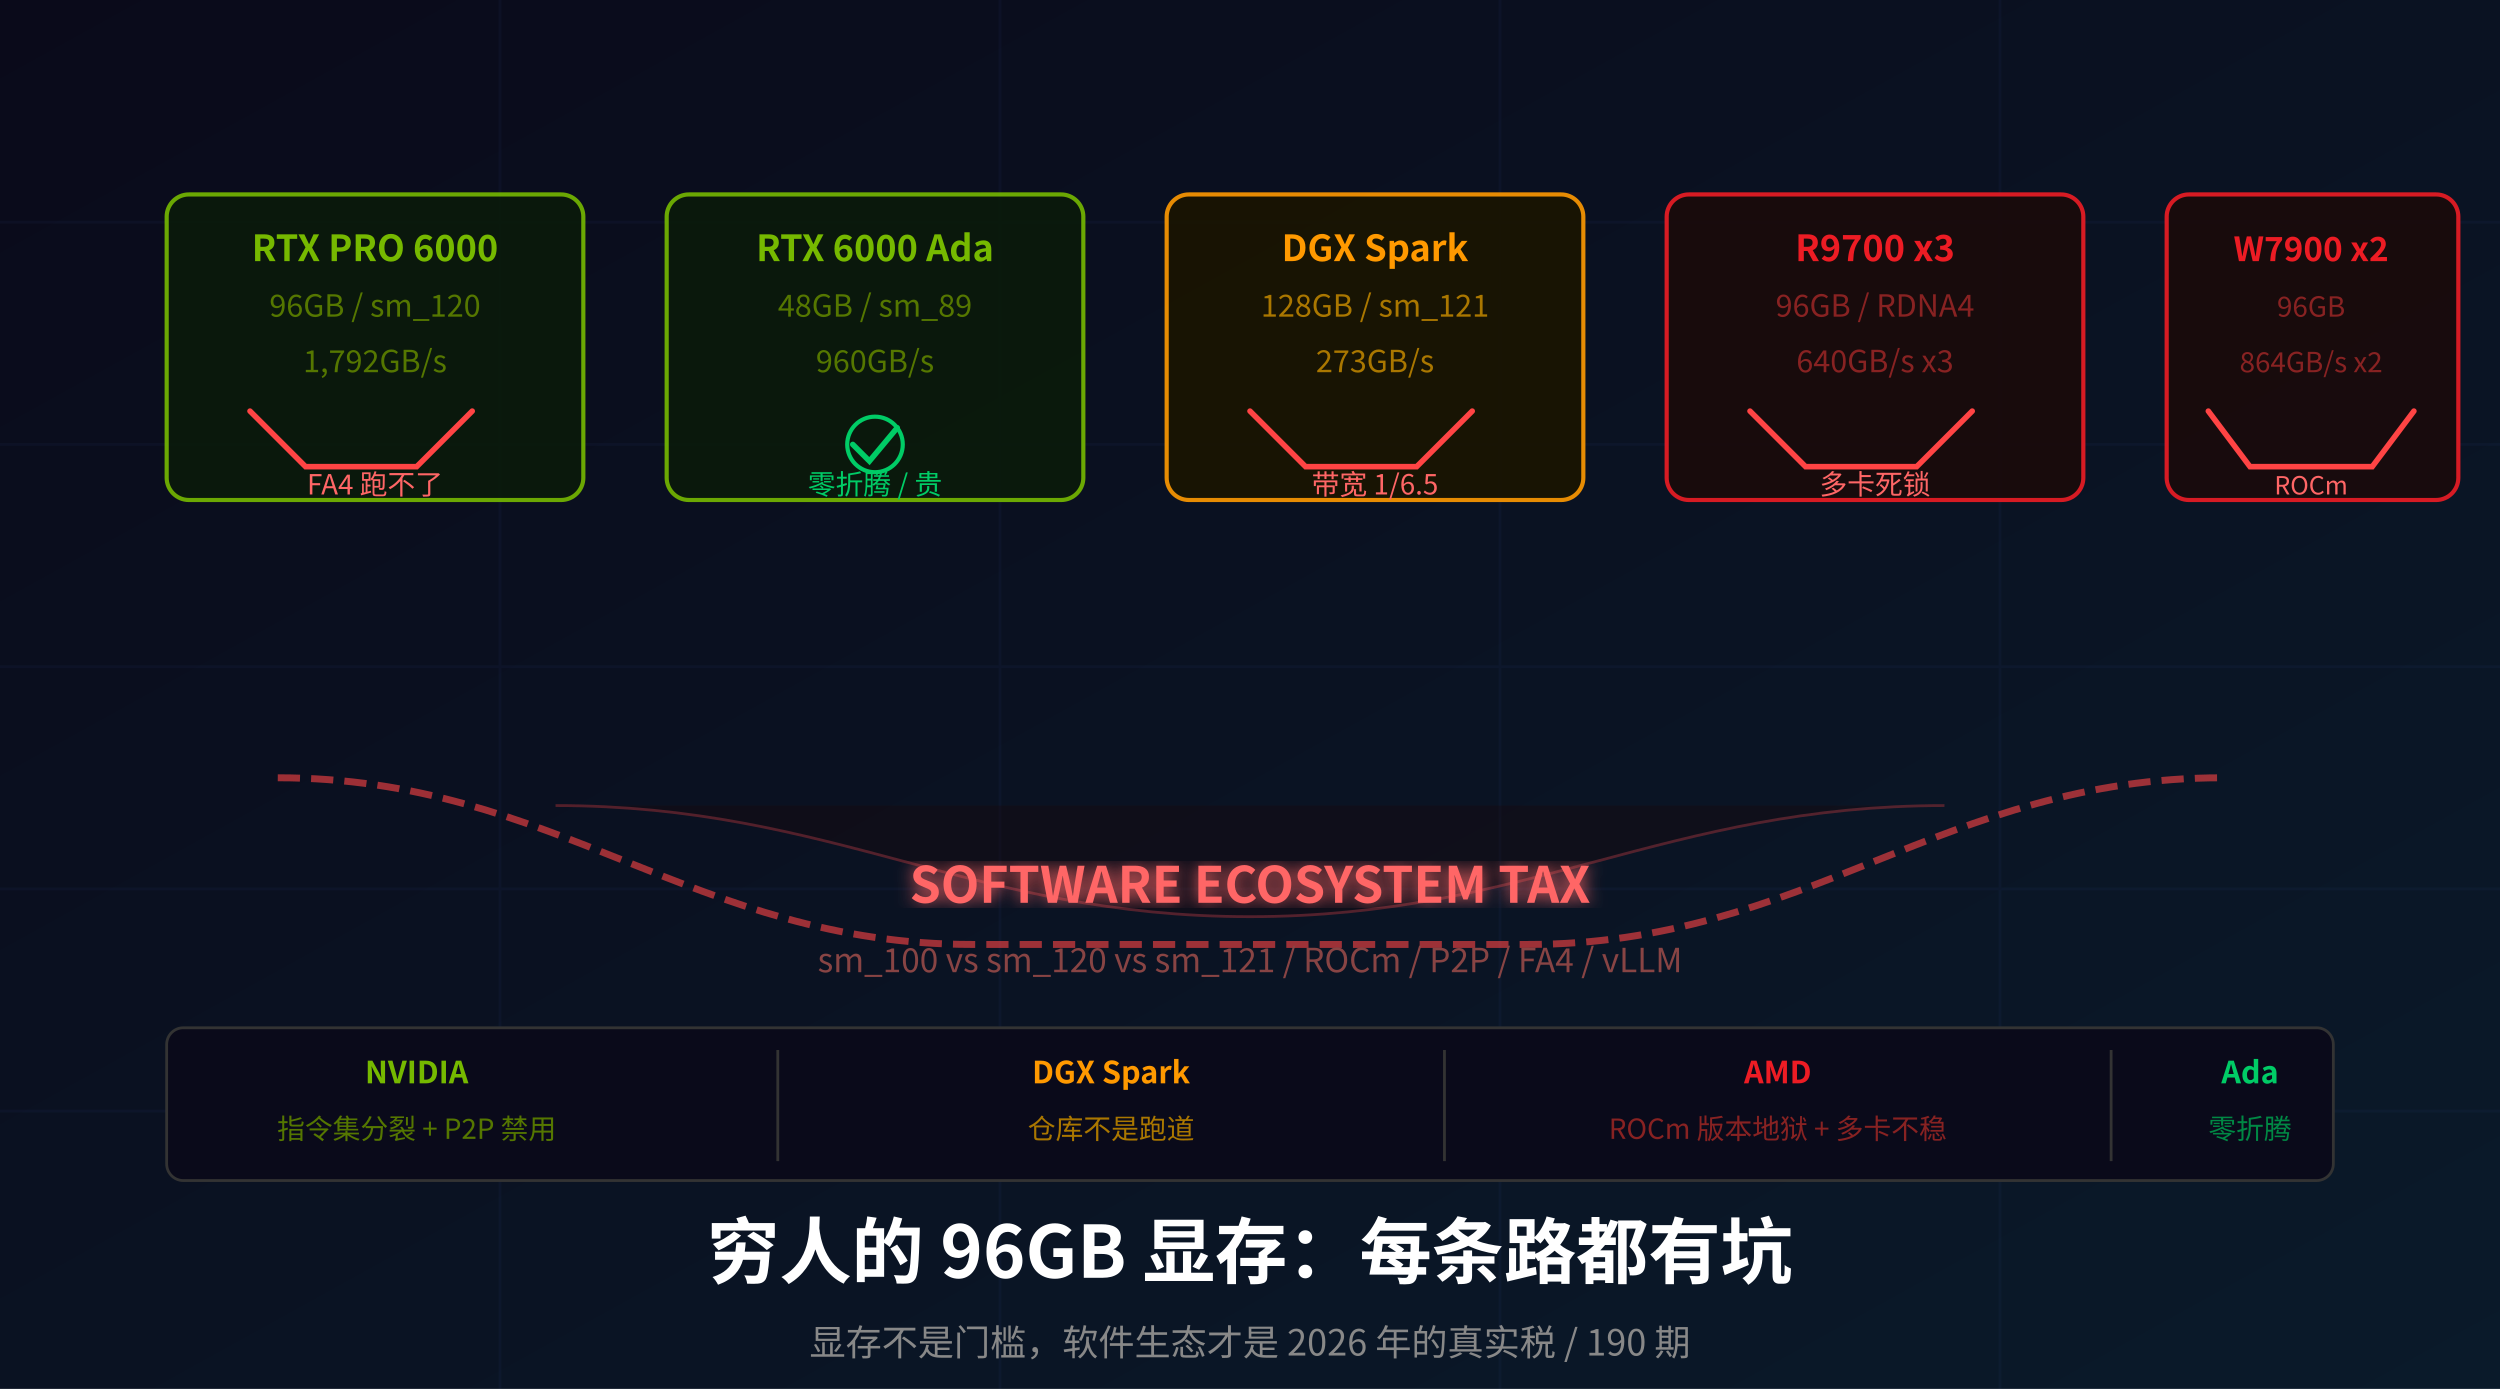
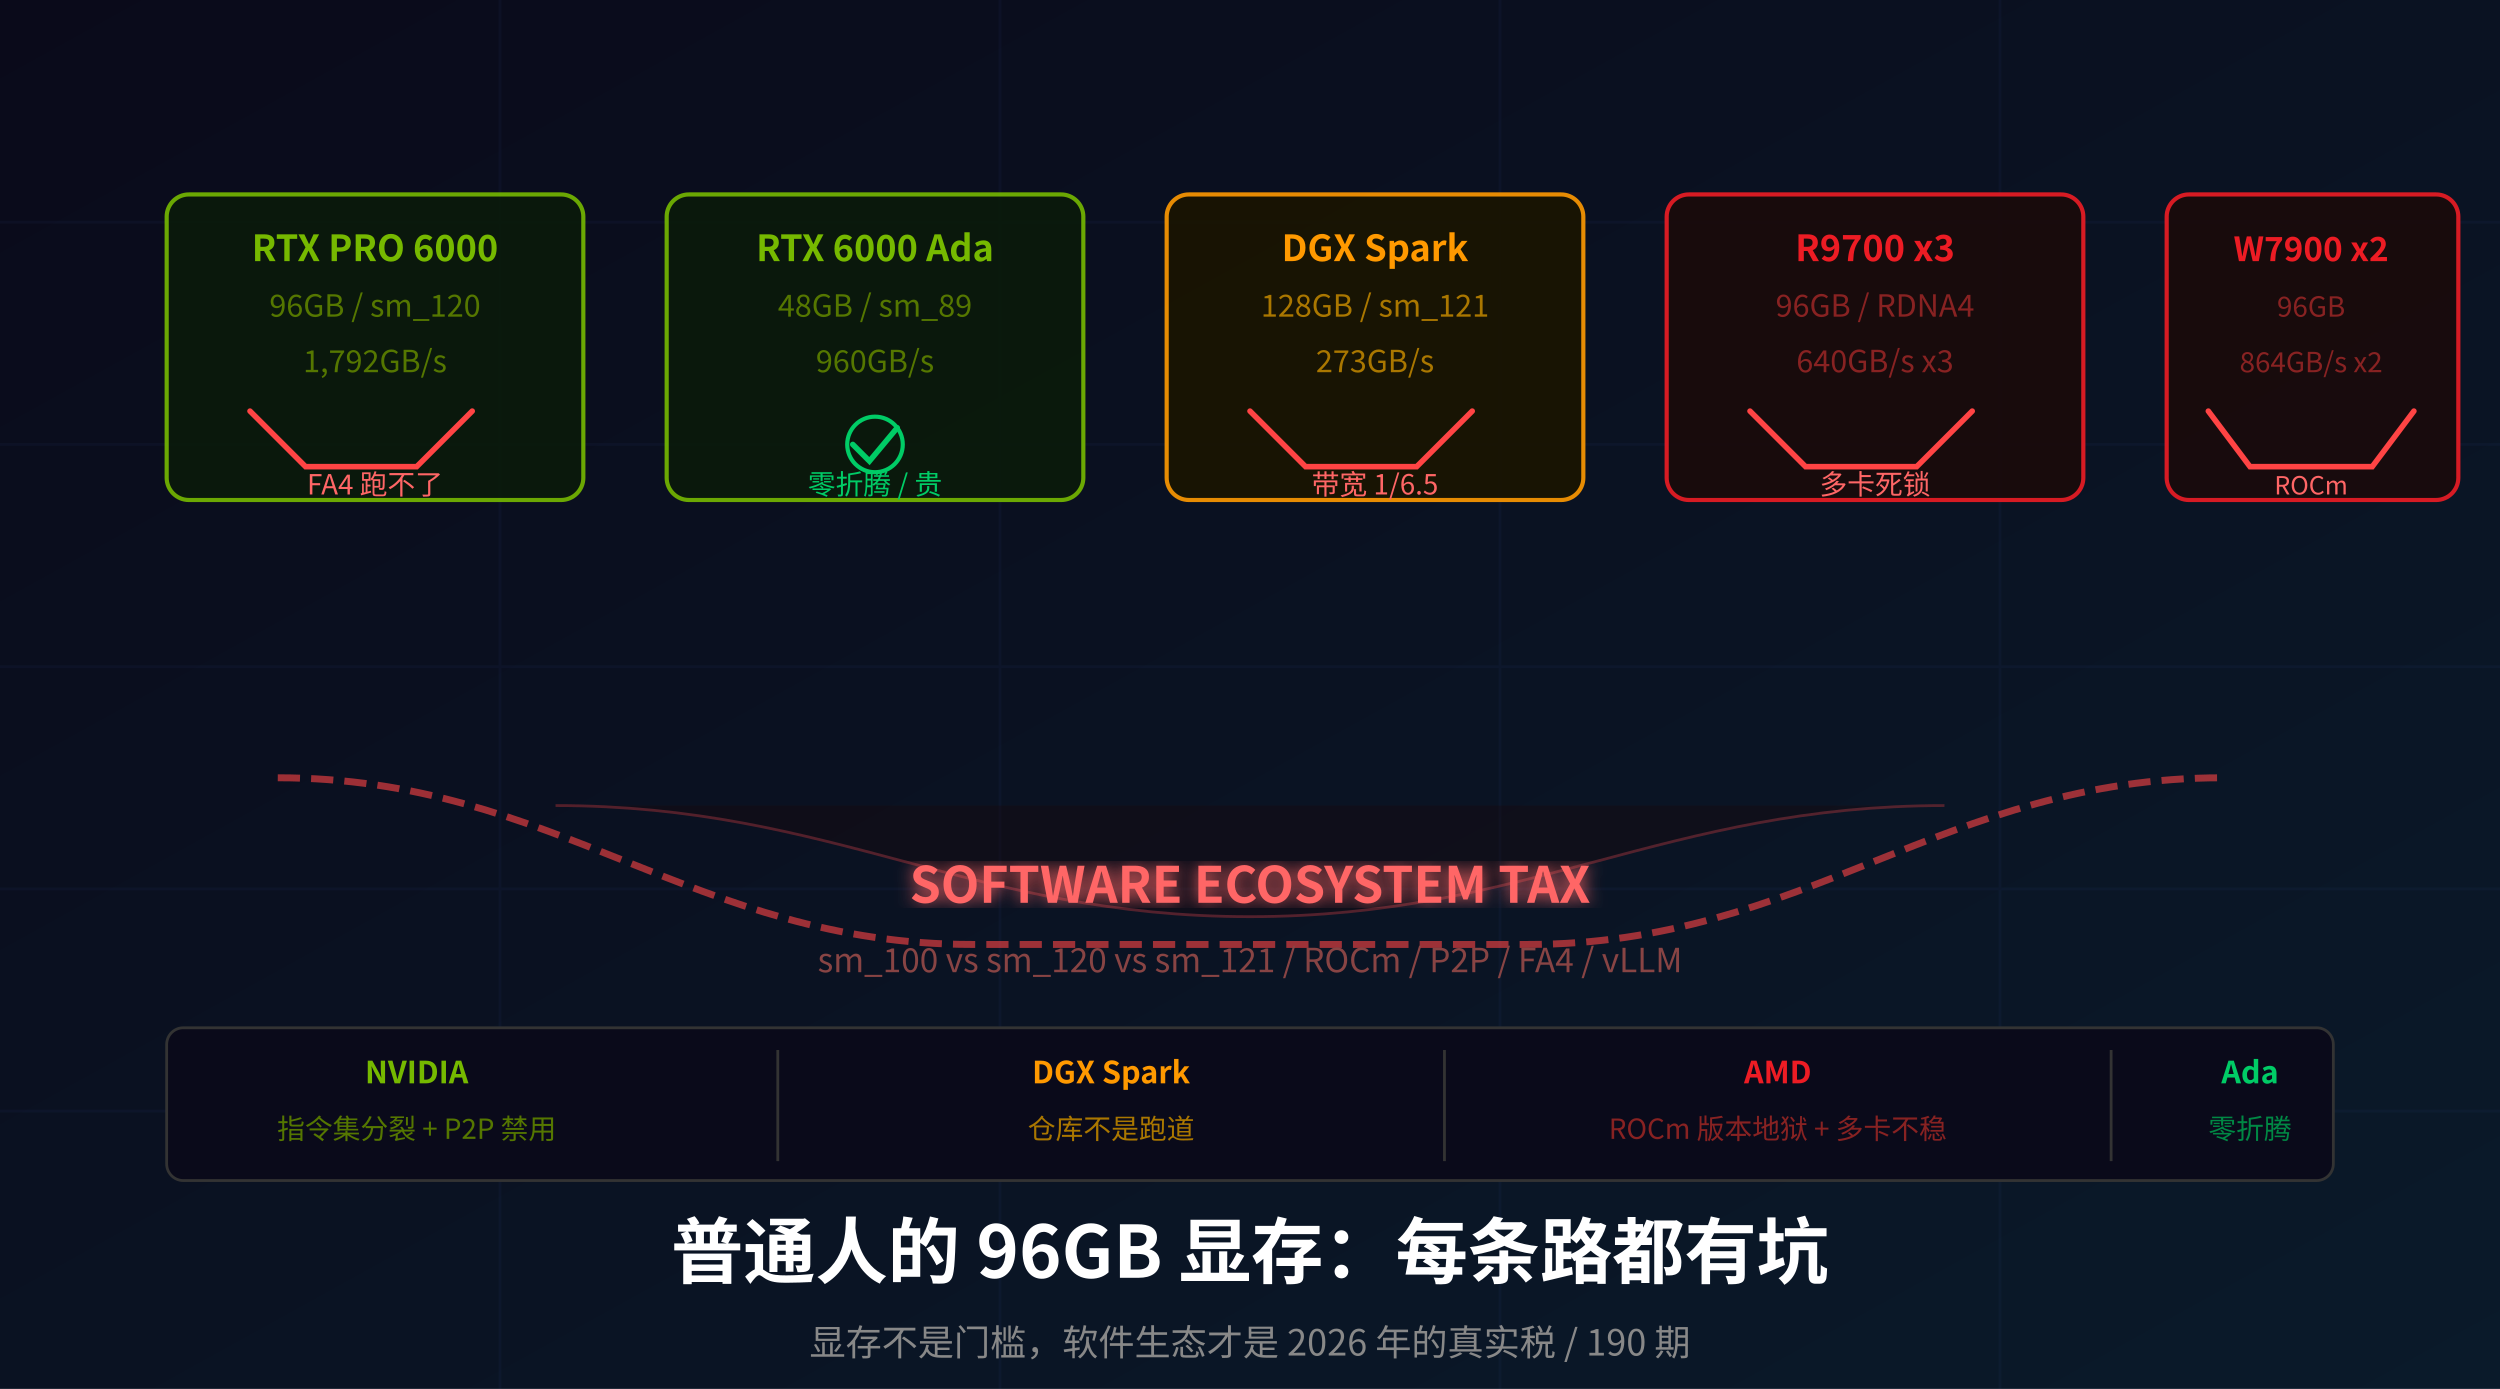
<svg xmlns="http://www.w3.org/2000/svg" viewBox="0 0 900 500">
  <defs>
    <linearGradient id="bg" x1="0%" y1="0%" x2="100%" y2="100%">
      <stop offset="0%" style="stop-color:#0a0a1a" />
      <stop offset="100%" style="stop-color:#0a1a2a" />
    </linearGradient>
    <linearGradient id="nvidia" x1="0%" y1="0%" x2="0%" y2="100%">
      <stop offset="0%" style="stop-color:#76b900" />
      <stop offset="100%" style="stop-color:#4a7a00" />
    </linearGradient>
    <linearGradient id="amd" x1="0%" y1="0%" x2="0%" y2="100%">
      <stop offset="0%" style="stop-color:#ed1c24" />
      <stop offset="100%" style="stop-color:#8b1117" />
    </linearGradient>
    <linearGradient id="spark" x1="0%" y1="0%" x2="0%" y2="100%">
      <stop offset="0%" style="stop-color:#ff9900" />
      <stop offset="100%" style="stop-color:#aa6600" />
    </linearGradient>
    <filter id="glow">
      <feGaussianBlur stdDeviation="3" result="blur" />
      <feMerge>
        <feMergeNode in="blur" />
        <feMergeNode in="SourceGraphic" />
      </feMerge>
    </filter>
    <filter id="pitShadow">
      <feGaussianBlur stdDeviation="4" result="blur" />
      <feOffset dy="3" result="offset" />
      <feMerge>
        <feMergeNode in="offset" />
        <feMergeNode in="SourceGraphic" />
      </feMerge>
    </filter>
  </defs>
  <rect width="900" height="500" fill="url(#bg)" />
  <g opacity="0.04" stroke="#4488ff">
    <line x1="0" y1="80" x2="900" y2="80" />
    <line x1="0" y1="160" x2="900" y2="160" />
    <line x1="0" y1="240" x2="900" y2="240" />
    <line x1="0" y1="320" x2="900" y2="320" />
    <line x1="0" y1="400" x2="900" y2="400" />
    <line x1="180" y1="0" x2="180" y2="500" />
    <line x1="360" y1="0" x2="360" y2="500" />
    <line x1="540" y1="0" x2="540" y2="500" />
    <line x1="720" y1="0" x2="720" y2="500" />
  </g>
  <g transform="translate(60, 70)">
    <rect x="0" y="0" width="150" height="110" rx="8" fill="#0a1a0a" stroke="#76b900" stroke-width="1.5" opacity="0.9" />
    <text x="75" y="24" text-anchor="middle" fill="#76b900" font-family="'Noto Sans CJK SC'" font-size="13" font-weight="bold">RTX PRO 6000</text>
    <text x="75" y="44" text-anchor="middle" fill="#557700" font-family="'Noto Sans CJK SC'" font-size="11">96GB / sm_120</text>
    <text x="75" y="64" text-anchor="middle" fill="#557700" font-family="'Noto Sans CJK SC'" font-size="11">1,792GB/s</text>
    <path d="M30,78 L50,98 L70,98 L90,98 L110,78" fill="none" stroke="#ff4444" stroke-width="2" stroke-linecap="round" />
    <text x="75" y="108" text-anchor="middle" fill="#ff6666" font-family="'Noto Sans CJK SC'" font-size="10">FA4 跑不了</text>
  </g>
  <g transform="translate(240, 70)">
    <rect x="0" y="0" width="150" height="110" rx="8" fill="#0a1a0a" stroke="#76b900" stroke-width="1.5" opacity="0.9" />
    <text x="75" y="24" text-anchor="middle" fill="#76b900" font-family="'Noto Sans CJK SC'" font-size="13" font-weight="bold">RTX 6000 Ada</text>
    <text x="75" y="44" text-anchor="middle" fill="#557700" font-family="'Noto Sans CJK SC'" font-size="11">48GB / sm_89</text>
    <text x="75" y="64" text-anchor="middle" fill="#557700" font-family="'Noto Sans CJK SC'" font-size="11">960GB/s</text>
    <circle cx="75" cy="90" r="10" fill="none" stroke="#00cc66" stroke-width="1.5" />
    <path d="M67,90 L73,96 L83,84" fill="none" stroke="#00cc66" stroke-width="2" stroke-linecap="round" />
    <text x="75" y="108" text-anchor="middle" fill="#00cc66" font-family="'Noto Sans CJK SC'" font-size="10">零折腾 / 贵</text>
  </g>
  <g transform="translate(420, 70)">
    <rect x="0" y="0" width="150" height="110" rx="8" fill="#1a1400" stroke="#ff9900" stroke-width="1.5" opacity="0.9" />
    <text x="75" y="24" text-anchor="middle" fill="#ff9900" font-family="'Noto Sans CJK SC'" font-size="13" font-weight="bold">DGX Spark</text>
    <text x="75" y="44" text-anchor="middle" fill="#aa7700" font-family="'Noto Sans CJK SC'" font-size="11">128GB / sm_121</text>
    <text x="75" y="64" text-anchor="middle" fill="#aa7700" font-family="'Noto Sans CJK SC'" font-size="11">273GB/s</text>
    <path d="M30,78 L50,98 L70,98 L90,98 L110,78" fill="none" stroke="#ff4444" stroke-width="2" stroke-linecap="round" />
    <text x="75" y="108" text-anchor="middle" fill="#ff6666" font-family="'Noto Sans CJK SC'" font-size="10">带宽 1/6.5</text>
  </g>
  <g transform="translate(600, 70)">
    <rect x="0" y="0" width="150" height="110" rx="8" fill="#1a0a0a" stroke="#ed1c24" stroke-width="1.5" opacity="0.9" />
    <text x="75" y="24" text-anchor="middle" fill="#ed1c24" font-family="'Noto Sans CJK SC'" font-size="13" font-weight="bold">R9700 x3</text>
    <text x="75" y="44" text-anchor="middle" fill="#882222" font-family="'Noto Sans CJK SC'" font-size="11">96GB / RDNA4</text>
    <text x="75" y="64" text-anchor="middle" fill="#882222" font-family="'Noto Sans CJK SC'" font-size="11">640GB/s x3</text>
    <path d="M30,78 L50,98 L70,98 L90,98 L110,78" fill="none" stroke="#ff4444" stroke-width="2" stroke-linecap="round" />
    <text x="75" y="108" text-anchor="middle" fill="#ff6666" font-family="'Noto Sans CJK SC'" font-size="10">多卡死锁</text>
  </g>
  <g transform="translate(780, 70)">
    <rect x="0" y="0" width="105" height="110" rx="8" fill="#1a0a0a" stroke="#ed1c24" stroke-width="1.5" opacity="0.9" />
    <text x="52" y="24" text-anchor="middle" fill="#ed1c24" font-family="'Noto Sans CJK SC'" font-size="12" font-weight="bold">W7900 x2</text>
    <text x="52" y="44" text-anchor="middle" fill="#882222" font-family="'Noto Sans CJK SC'" font-size="10">96GB</text>
    <text x="52" y="64" text-anchor="middle" fill="#882222" font-family="'Noto Sans CJK SC'" font-size="10">864GB/s x2</text>
    <path d="M15,78 L30,98 L52,98 L74,98 L89,78" fill="none" stroke="#ff4444" stroke-width="2" stroke-linecap="round" />
    <text x="52" y="108" text-anchor="middle" fill="#ff6666" font-family="'Noto Sans CJK SC'" font-size="9">ROCm</text>
  </g>
  <g transform="translate(0, 200)">
    <path d="M100,80 C200,80 250,140 350,140 C450,140 500,140 550,140 C650,140 700,80 800,80" fill="none" stroke="#ff4444" stroke-width="2.5" opacity="0.6" stroke-dasharray="8,4" />
    <path d="M200,90 C300,90 350,130 450,130 C550,130 600,90 700,90" fill="#1a0505" stroke="#ff4444" stroke-width="1" opacity="0.3" />
    <text x="450" y="125" text-anchor="middle" fill="#ff6666" font-family="'Noto Sans CJK SC'" font-size="18" font-weight="bold" filter="url(#glow)">SOFTWARE ECOSYSTEM TAX</text>
    <text x="450" y="150" text-anchor="middle" fill="#884444" font-family="'Noto Sans CJK SC'" font-size="12">sm_100 vs sm_120 vs sm_121 / ROCm / P2P / FA4 / vLLM</text>
  </g>
  <g transform="translate(0, 370)">
    <rect x="60" y="0" width="780" height="55" rx="6" fill="#0a0a1a" stroke="#333" stroke-width="1" />
    <text x="150" y="20" text-anchor="middle" fill="#76b900" font-family="'Noto Sans CJK SC'" font-size="11" font-weight="bold">NVIDIA</text>
    <text x="150" y="40" text-anchor="middle" fill="#557700" font-family="'Noto Sans CJK SC'" font-size="10">指令集分裂 + P2P 禁用</text>
    <line x1="280" y1="8" x2="280" y2="48" stroke="#333" stroke-width="1" />
    <text x="400" y="20" text-anchor="middle" fill="#ff9900" font-family="'Noto Sans CJK SC'" font-size="11" font-weight="bold">DGX Spark</text>
    <text x="400" y="40" text-anchor="middle" fill="#aa7700" font-family="'Noto Sans CJK SC'" font-size="10">仓库不是跑道</text>
    <line x1="520" y1="8" x2="520" y2="48" stroke="#333" stroke-width="1" />
    <text x="640" y="20" text-anchor="middle" fill="#ed1c24" font-family="'Noto Sans CJK SC'" font-size="11" font-weight="bold">AMD</text>
    <text x="640" y="40" text-anchor="middle" fill="#882222" font-family="'Noto Sans CJK SC'" font-size="10">ROCm 版本地狱 + 多卡不稳</text>
    <line x1="760" y1="8" x2="760" y2="48" stroke="#333" stroke-width="1" />
    <text x="810" y="20" text-anchor="middle" fill="#00cc66" font-family="'Noto Sans CJK SC'" font-size="11" font-weight="bold">Ada</text>
    <text x="810" y="40" text-anchor="middle" fill="#008844" font-family="'Noto Sans CJK SC'" font-size="10">零折腾</text>
  </g>
-   <text x="450" y="460" text-anchor="middle" fill="#ffffff" font-family="'Noto Sans CJK SC'" font-size="26" font-weight="bold">穷人的 96GB 显存：每条路都有坑</text>
+   <text x="450" y="460" text-anchor="middle" fill="#ffffff" font-family="'Noto Sans CJK SC'" font-size="26" font-weight="bold">普通人的 96GB 显存：每条路都有坑</text>
  <text x="450" y="488" text-anchor="middle" fill="#888888" font-family="'Noto Sans CJK SC'" font-size="13">显存不是门槛，软件生态才是 2026 年的真实税 / 190 期</text>
</svg>
